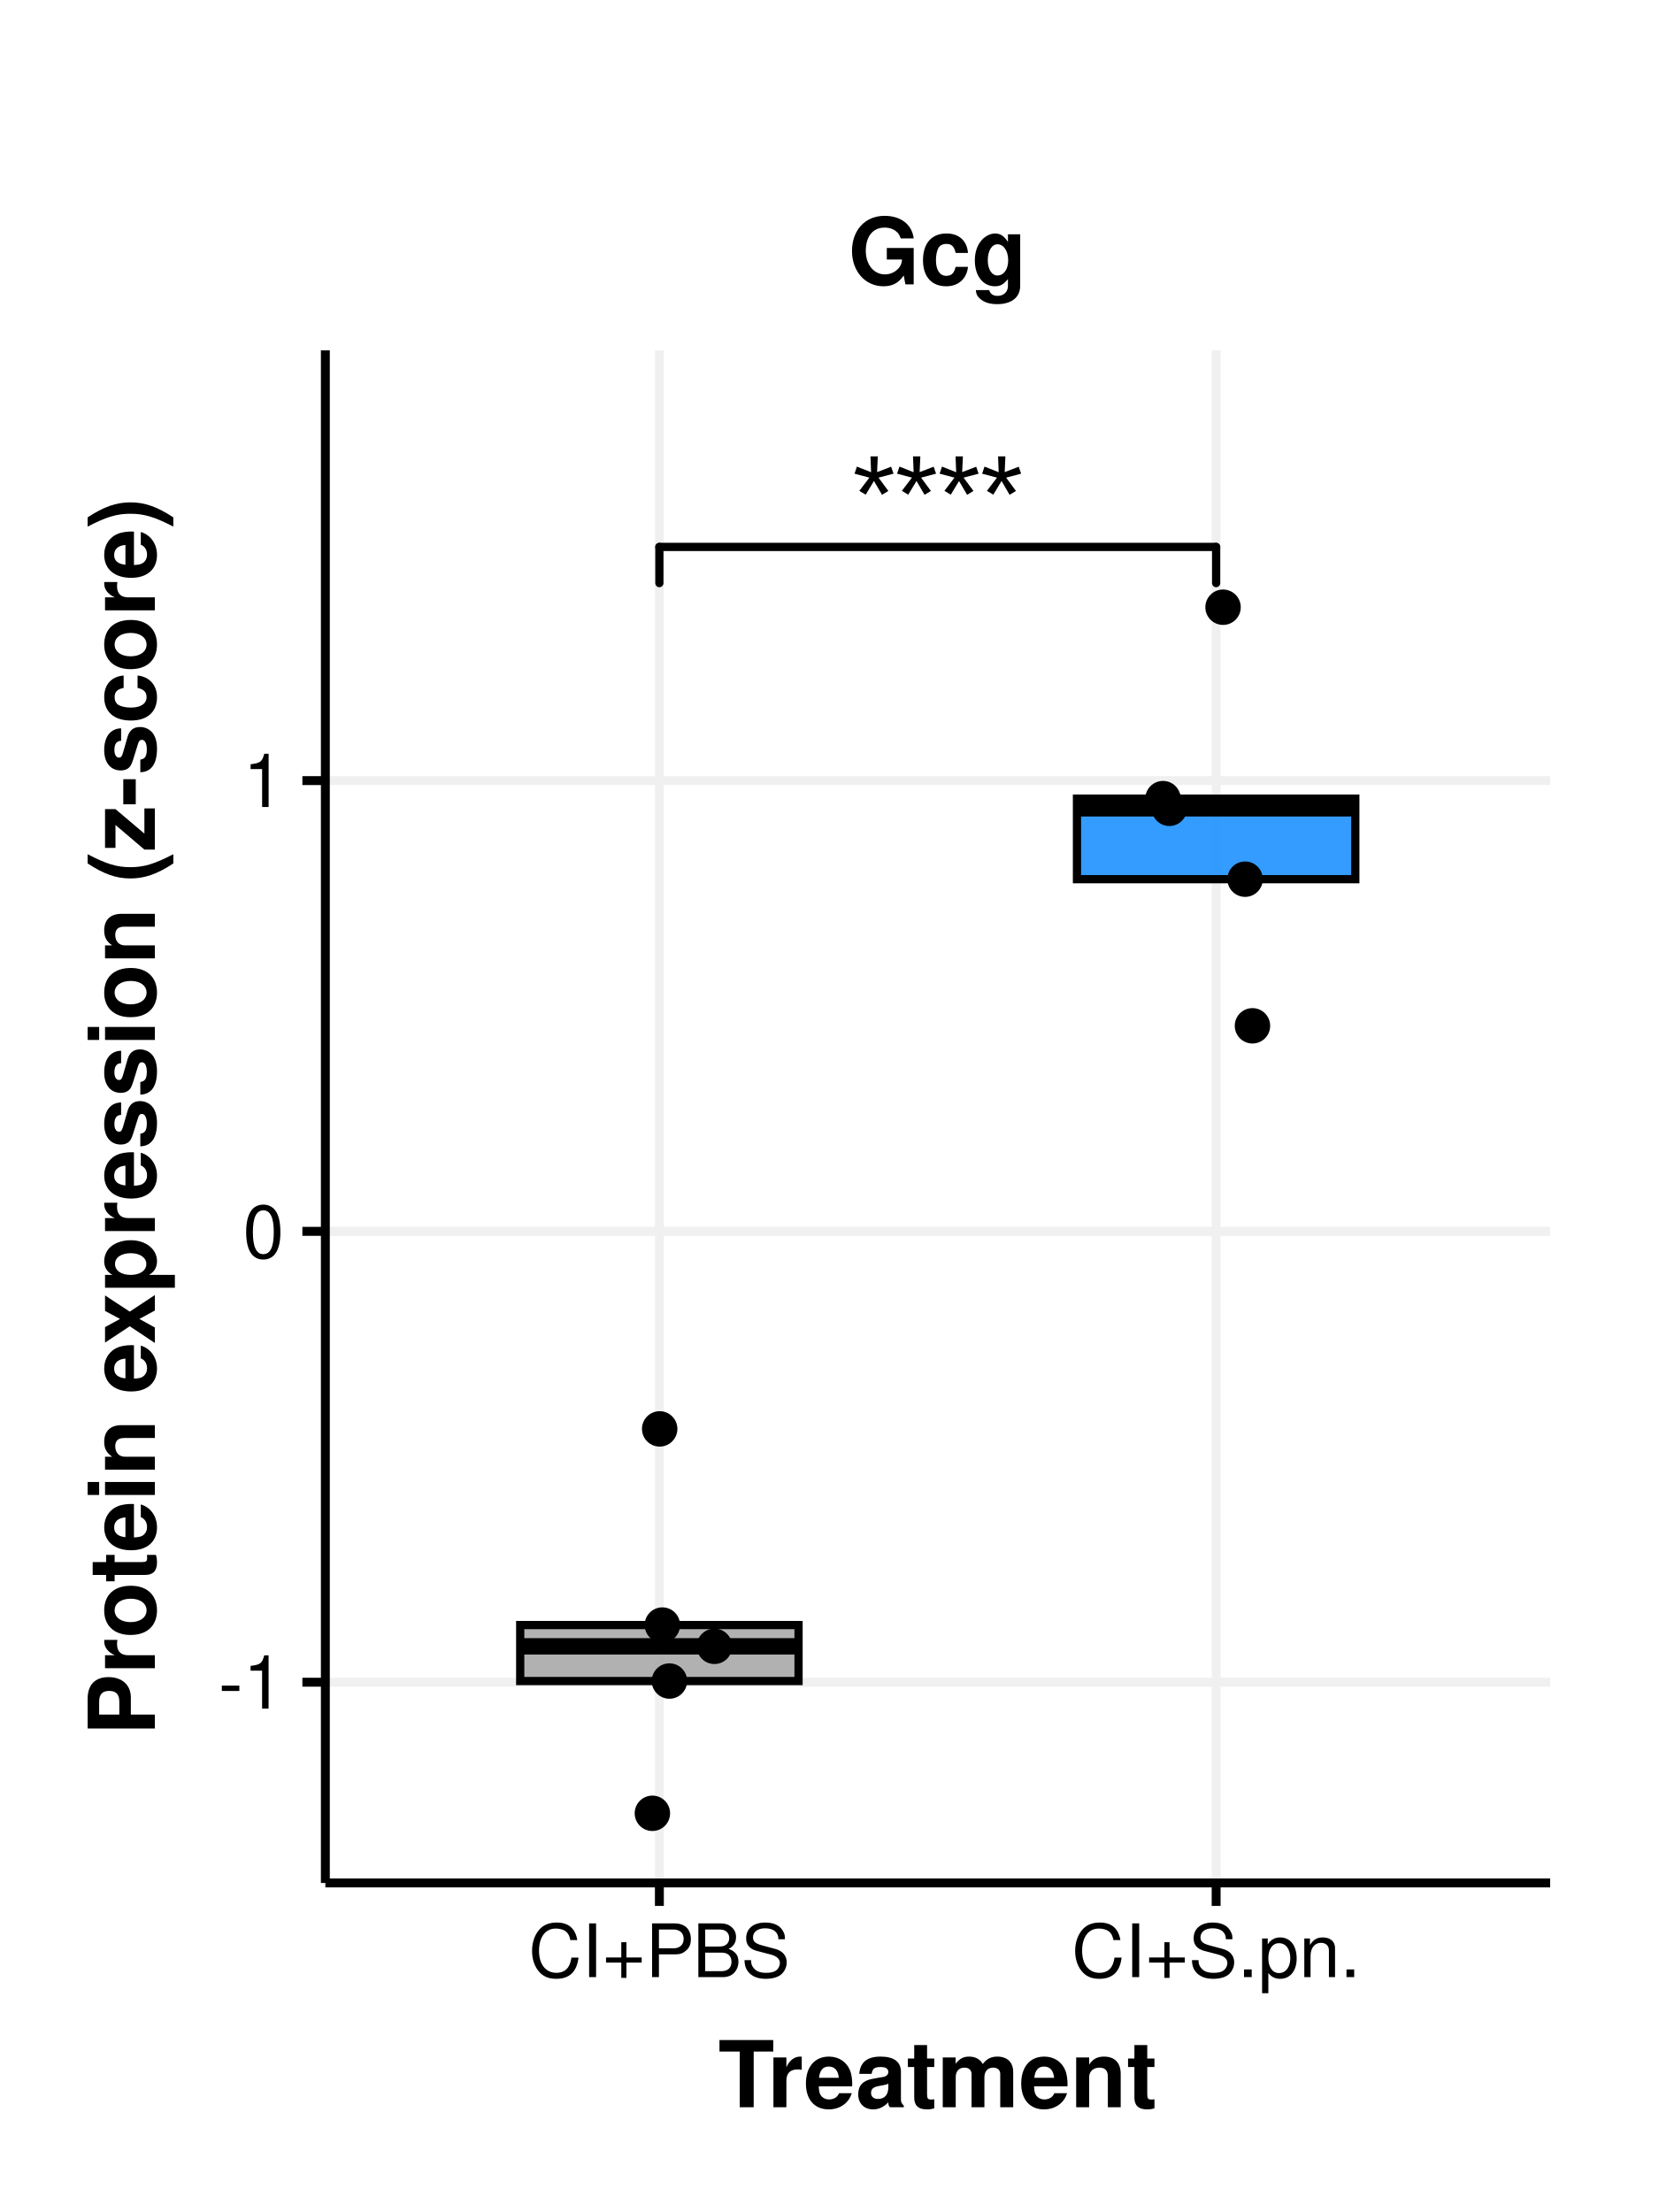
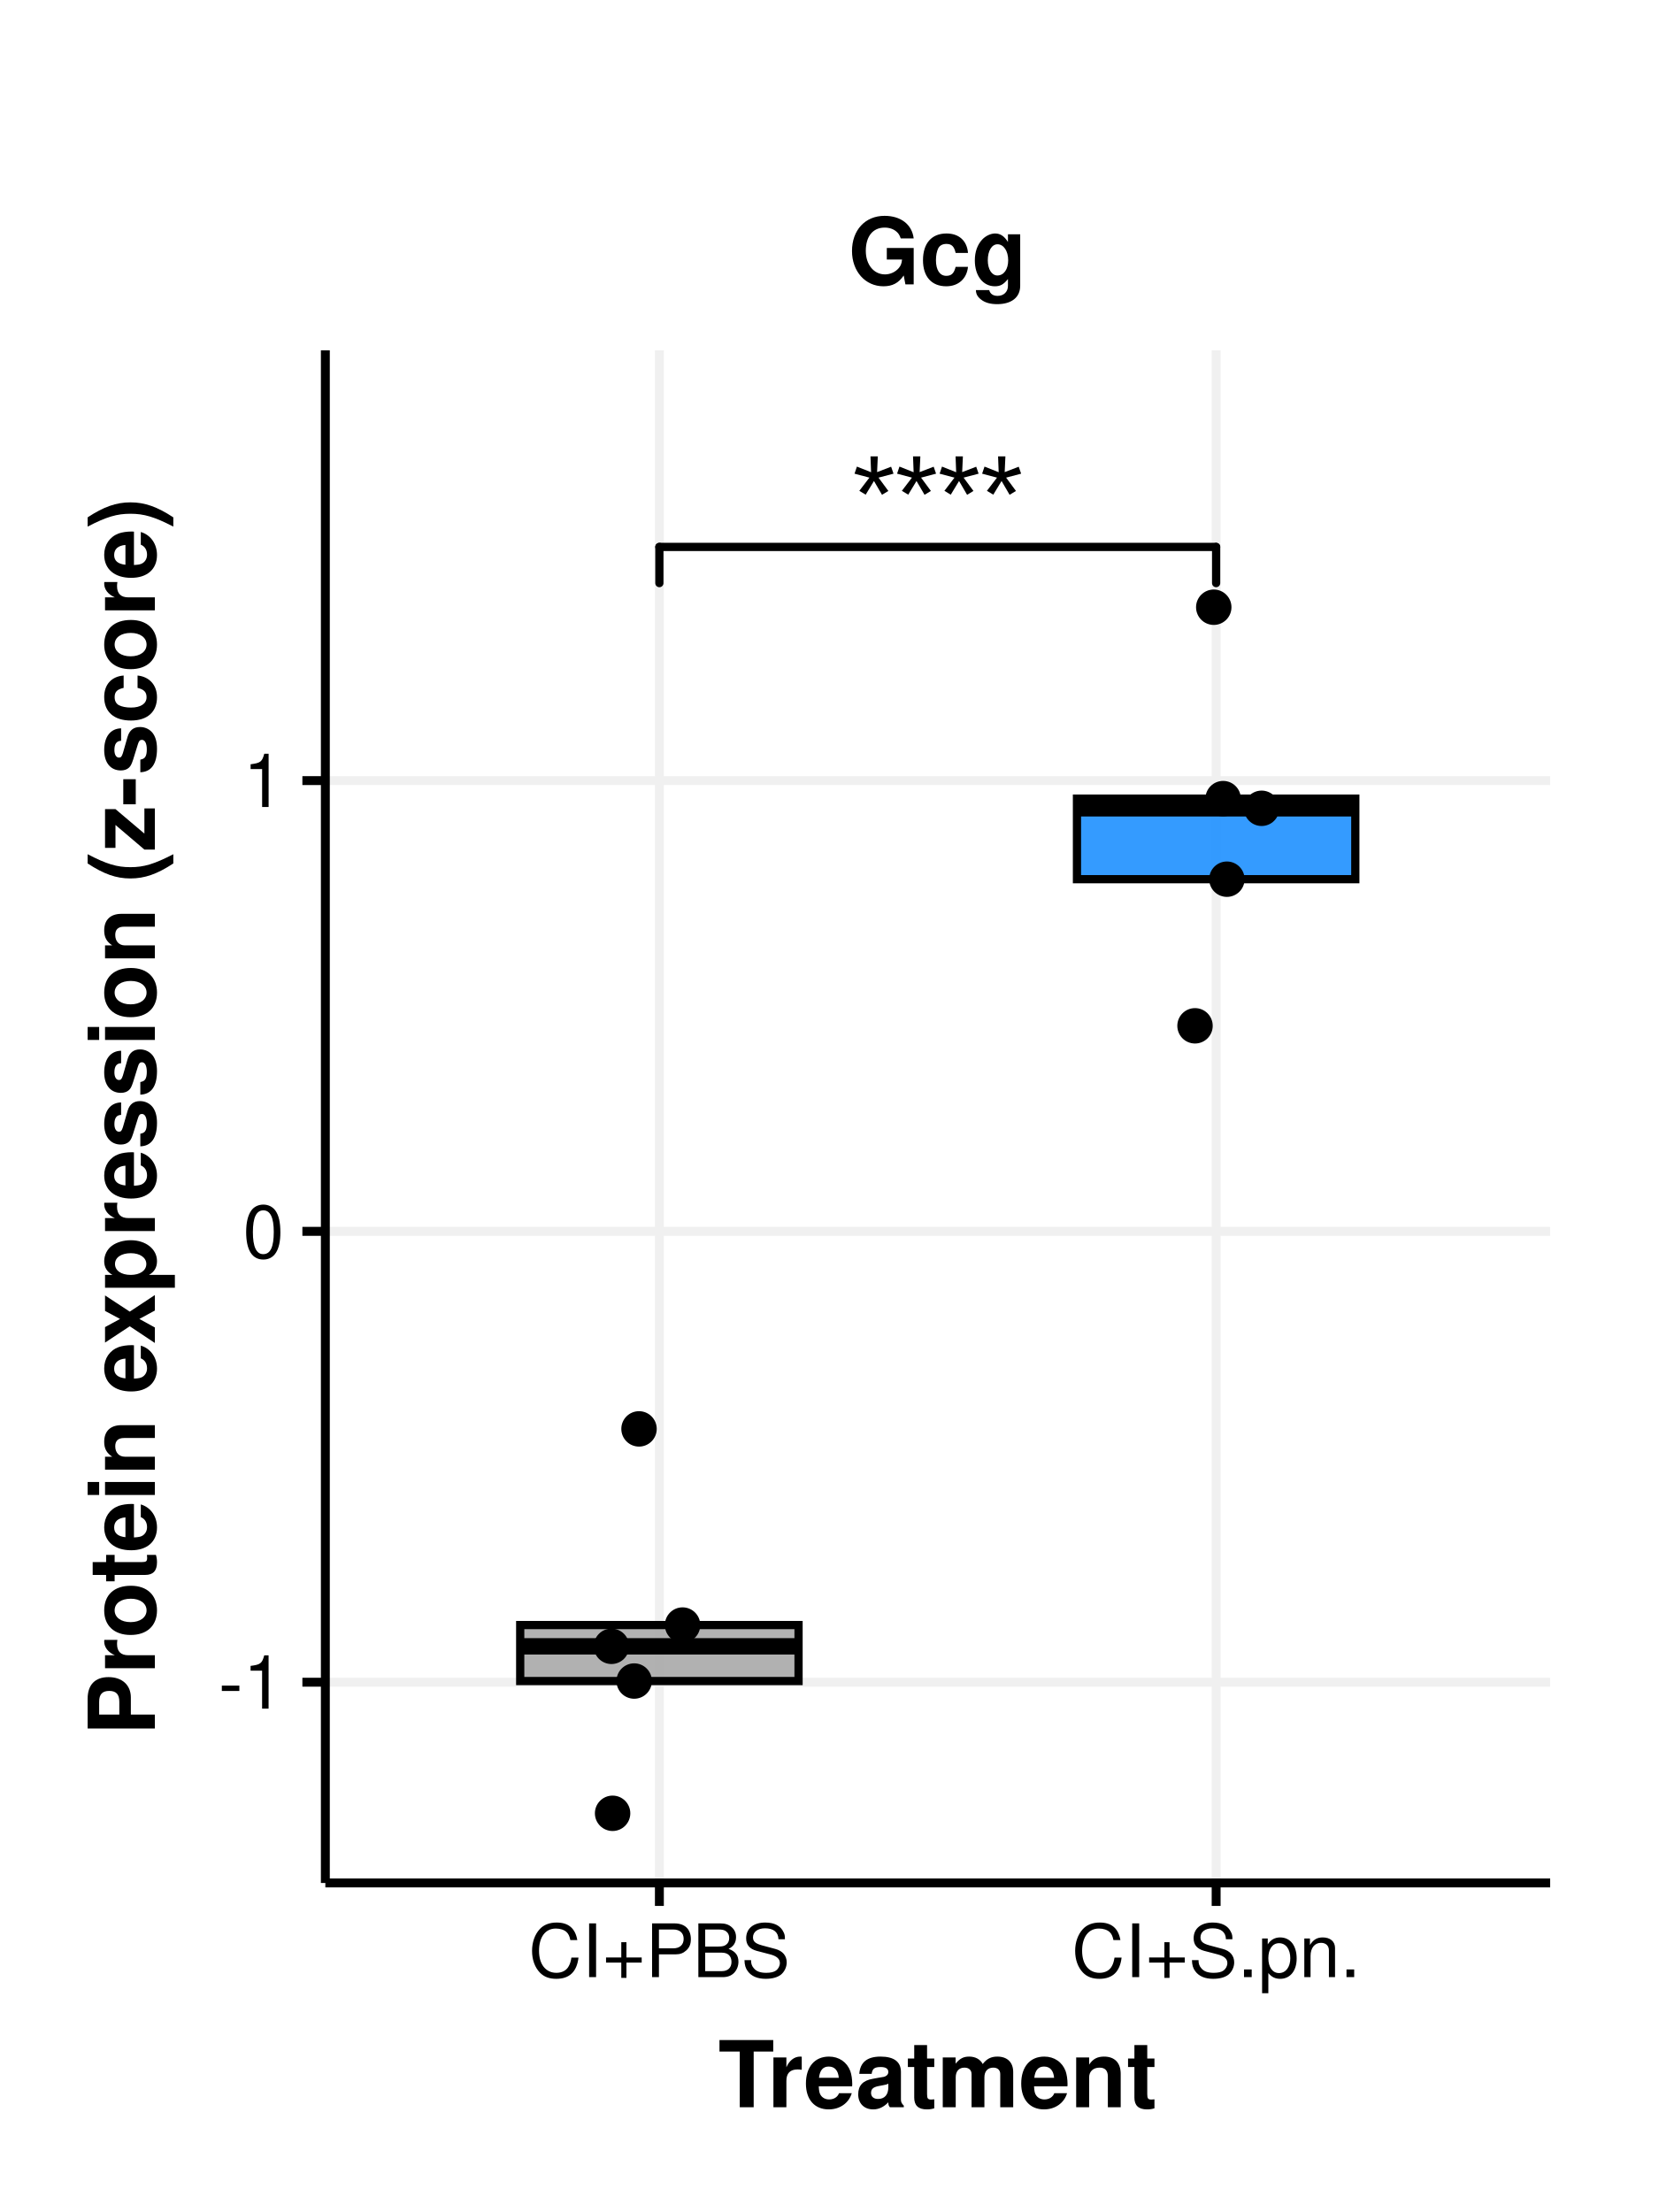
<svg xmlns="http://www.w3.org/2000/svg" class="svglite" width="216.00pt" height="288.00pt" viewBox="0 0 216.00 288.00">
  <defs>
    <style type="text/css">
    .svglite line, .svglite polyline, .svglite polygon, .svglite path, .svglite rect, .svglite circle {
      fill: none;
      stroke: #000000;
      stroke-linecap: round;
      stroke-linejoin: round;
      stroke-miterlimit: 10.00;
    }
    .svglite text {
      white-space: pre;
    }
  </style>
  </defs>
  <rect width="100%" height="100%" style="stroke: none; fill: #FFFFFF;" />
  <defs>
    <clipPath id="cpMC4wMHwyMTYuMDB8MC4wMHwyODguMDA=">
      <rect x="0.00" y="0.00" width="216.00" height="288.00" />
    </clipPath>
  </defs>
  <g clip-path="url(#cpMC4wMHwyMTYuMDB8MC4wMHwyODguMDA=)">
    <rect x="0.00" y="0.00" width="216.00" height="288.00" style="stroke-width: 1.16; stroke: none; fill: #FFFFFF;" />
  </g>
  <defs>
    <clipPath id="cpNDIuMzZ8MjAxLjgzfDQ1LjYxfDI0NS4xNg==">
      <rect x="42.36" y="45.61" width="159.46" height="199.55" />
    </clipPath>
  </defs>
  <g clip-path="url(#cpNDIuMzZ8MjAxLjgzfDQ1LjYxfDI0NS4xNg==)">
    <rect x="42.36" y="45.61" width="159.46" height="199.55" style="stroke-width: 1.16; stroke: none; fill: #FFFFFF;" />
    <polyline points="42.36,219.02 201.83,219.02 " style="stroke-width: 1.16; stroke: #F0F0F0; stroke-linecap: butt;" />
    <polyline points="42.36,160.32 201.83,160.32 " style="stroke-width: 1.16; stroke: #F0F0F0; stroke-linecap: butt;" />
    <polyline points="42.36,101.63 201.83,101.63 " style="stroke-width: 1.16; stroke: #F0F0F0; stroke-linecap: butt;" />
    <polyline points="85.85,245.16 85.85,45.61 " style="stroke-width: 1.16; stroke: #F0F0F0; stroke-linecap: butt;" />
    <polyline points="158.34,245.16 158.34,45.61 " style="stroke-width: 1.16; stroke: #F0F0F0; stroke-linecap: butt;" />
    <text x="122.10" y="69.22" text-anchor="middle" style="font-size: 14.23px; font-family: &quot;Arial&quot;;" textLength="22.15px" lengthAdjust="spacingAndGlyphs">****</text>
    <line x1="85.85" y1="75.92" x2="85.85" y2="71.21" style="stroke-width: 1.07;" />
    <line x1="85.85" y1="71.21" x2="158.34" y2="71.21" style="stroke-width: 1.07;" />
    <line x1="158.34" y1="71.21" x2="158.34" y2="75.92" style="stroke-width: 1.07;" />
    <line x1="85.85" y1="211.58" x2="85.85" y2="211.58" style="stroke-width: 1.07; stroke-linecap: butt;" />
    <line x1="85.85" y1="218.87" x2="85.85" y2="218.87" style="stroke-width: 1.07; stroke-linecap: butt;" />
    <polygon points="67.73,211.58 67.73,218.87 103.97,218.87 103.97,211.58 67.73,211.58 " style="stroke-width: 1.07; stroke-linecap: butt; stroke-linejoin: miter; fill: #A9A9A9; fill-opacity: 0.90;" />
    <line x1="67.73" y1="214.35" x2="103.97" y2="214.35" style="stroke-width: 2.13; stroke-linecap: butt; stroke-linejoin: miter;" />
    <line x1="158.34" y1="103.98" x2="158.34" y2="103.98" style="stroke-width: 1.07; stroke-linecap: butt;" />
    <line x1="158.34" y1="114.47" x2="158.34" y2="114.47" style="stroke-width: 1.07; stroke-linecap: butt;" />
    <polygon points="140.22,103.98 140.22,114.47 176.46,114.47 176.46,103.98 140.22,103.98 " style="stroke-width: 1.07; stroke-linecap: butt; stroke-linejoin: miter; fill: #1E90FF; fill-opacity: 0.90;" />
    <line x1="140.22" y1="105.24" x2="176.46" y2="105.24" style="stroke-width: 2.13; stroke-linecap: butt; stroke-linejoin: miter;" />
-     <circle cx="84.94" cy="236.09" r="1.95" style="stroke-width: 0.71; fill: #000000;" />
-     <circle cx="93.02" cy="214.35" r="1.95" style="stroke-width: 0.71; fill: #000000;" />
-     <circle cx="86.24" cy="211.58" r="1.95" style="stroke-width: 0.71; fill: #000000;" />
-     <circle cx="87.16" cy="218.87" r="1.95" style="stroke-width: 0.71; fill: #000000;" />
-     <circle cx="85.89" cy="186.04" r="1.95" style="stroke-width: 0.71; fill: #000000;" />
-     <circle cx="151.42" cy="103.98" r="1.95" style="stroke-width: 0.71; fill: #000000;" />
-     <circle cx="163.07" cy="133.56" r="1.95" style="stroke-width: 0.71; fill: #000000;" />
-     <circle cx="159.24" cy="79.06" r="1.95" style="stroke-width: 0.71; fill: #000000;" />
-     <circle cx="152.25" cy="105.24" r="1.95" style="stroke-width: 0.71; fill: #000000;" />
-     <circle cx="162.11" cy="114.47" r="1.95" style="stroke-width: 0.71; fill: #000000;" />
+     <circle cx="79.76" cy="236.09" r="1.95" style="stroke-width: 0.71; fill: #000000;" />
+     <circle cx="79.61" cy="214.35" r="1.95" style="stroke-width: 0.71; fill: #000000;" />
+     <circle cx="88.87" cy="211.58" r="1.95" style="stroke-width: 0.71; fill: #000000;" />
+     <circle cx="82.57" cy="218.87" r="1.95" style="stroke-width: 0.71; fill: #000000;" />
+     <circle cx="83.20" cy="186.04" r="1.95" style="stroke-width: 0.71; fill: #000000;" />
+     <circle cx="159.25" cy="103.98" r="1.95" style="stroke-width: 0.71; fill: #000000;" />
+     <circle cx="155.59" cy="133.56" r="1.95" style="stroke-width: 0.71; fill: #000000;" />
+     <circle cx="158.03" cy="79.06" r="1.95" style="stroke-width: 0.71; fill: #000000;" />
+     <circle cx="164.26" cy="105.24" r="1.95" style="stroke-width: 0.71; fill: #000000;" />
+     <circle cx="159.74" cy="114.47" r="1.95" style="stroke-width: 0.71; fill: #000000;" />
    <rect x="42.36" y="45.61" width="159.46" height="199.55" style="stroke-width: 1.16; stroke: none;" />
  </g>
  <g clip-path="url(#cpMC4wMHwyMTYuMDB8MC4wMHwyODguMDA=)">
    <polyline points="42.36,245.16 42.36,45.61 " style="stroke-width: 1.16; stroke-linecap: butt;" />
    <text x="36.98" y="222.46" text-anchor="end" style="font-size: 9.60px; font-family: &quot;Helvetica&quot;;" textLength="8.53px" lengthAdjust="spacingAndGlyphs">-1</text>
    <text x="36.98" y="163.77" text-anchor="end" style="font-size: 9.60px; font-family: &quot;Helvetica&quot;;" textLength="5.34px" lengthAdjust="spacingAndGlyphs">0</text>
    <text x="36.98" y="105.07" text-anchor="end" style="font-size: 9.60px; font-family: &quot;Helvetica&quot;;" textLength="5.34px" lengthAdjust="spacingAndGlyphs">1</text>
    <polyline points="39.37,219.02 42.36,219.02 " style="stroke-width: 1.16; stroke-linecap: butt;" />
    <polyline points="39.37,160.32 42.36,160.32 " style="stroke-width: 1.16; stroke-linecap: butt;" />
    <polyline points="39.37,101.63 42.36,101.63 " style="stroke-width: 1.16; stroke-linecap: butt;" />
    <polyline points="42.36,245.16 201.83,245.16 " style="stroke-width: 1.16; stroke-linecap: butt;" />
    <polyline points="85.85,248.15 85.85,245.16 " style="stroke-width: 1.16; stroke-linecap: butt;" />
    <polyline points="158.34,248.15 158.34,245.16 " style="stroke-width: 1.16; stroke-linecap: butt;" />
    <text x="85.85" y="257.42" text-anchor="middle" style="font-size: 9.60px; font-family: &quot;Helvetica&quot;;" textLength="34.39px" lengthAdjust="spacingAndGlyphs">CI+PBS</text>
    <text x="158.34" y="257.42" text-anchor="middle" style="font-size: 9.60px; font-family: &quot;Helvetica&quot;;" textLength="37.59px" lengthAdjust="spacingAndGlyphs">CI+S.pn.</text>
    <text x="122.10" y="274.36" text-anchor="middle" style="font-size: 12.00px; font-weight: bold; font-family: &quot;Helvetica&quot;;" textLength="58.02px" lengthAdjust="spacingAndGlyphs">Treatment</text>
    <text transform="translate(20.16,145.39) rotate(-90)" text-anchor="middle" style="font-size: 12.00px; font-weight: bold; font-family: &quot;Helvetica&quot;;" textLength="161.39px" lengthAdjust="spacingAndGlyphs">Protein expression (z-score)</text>
    <text x="122.10" y="36.99" text-anchor="middle" style="font-size: 12.00px; font-weight: bold; font-family: &quot;Helvetica&quot;;" textLength="23.34px" lengthAdjust="spacingAndGlyphs">Gcg</text>
  </g>
</svg>
